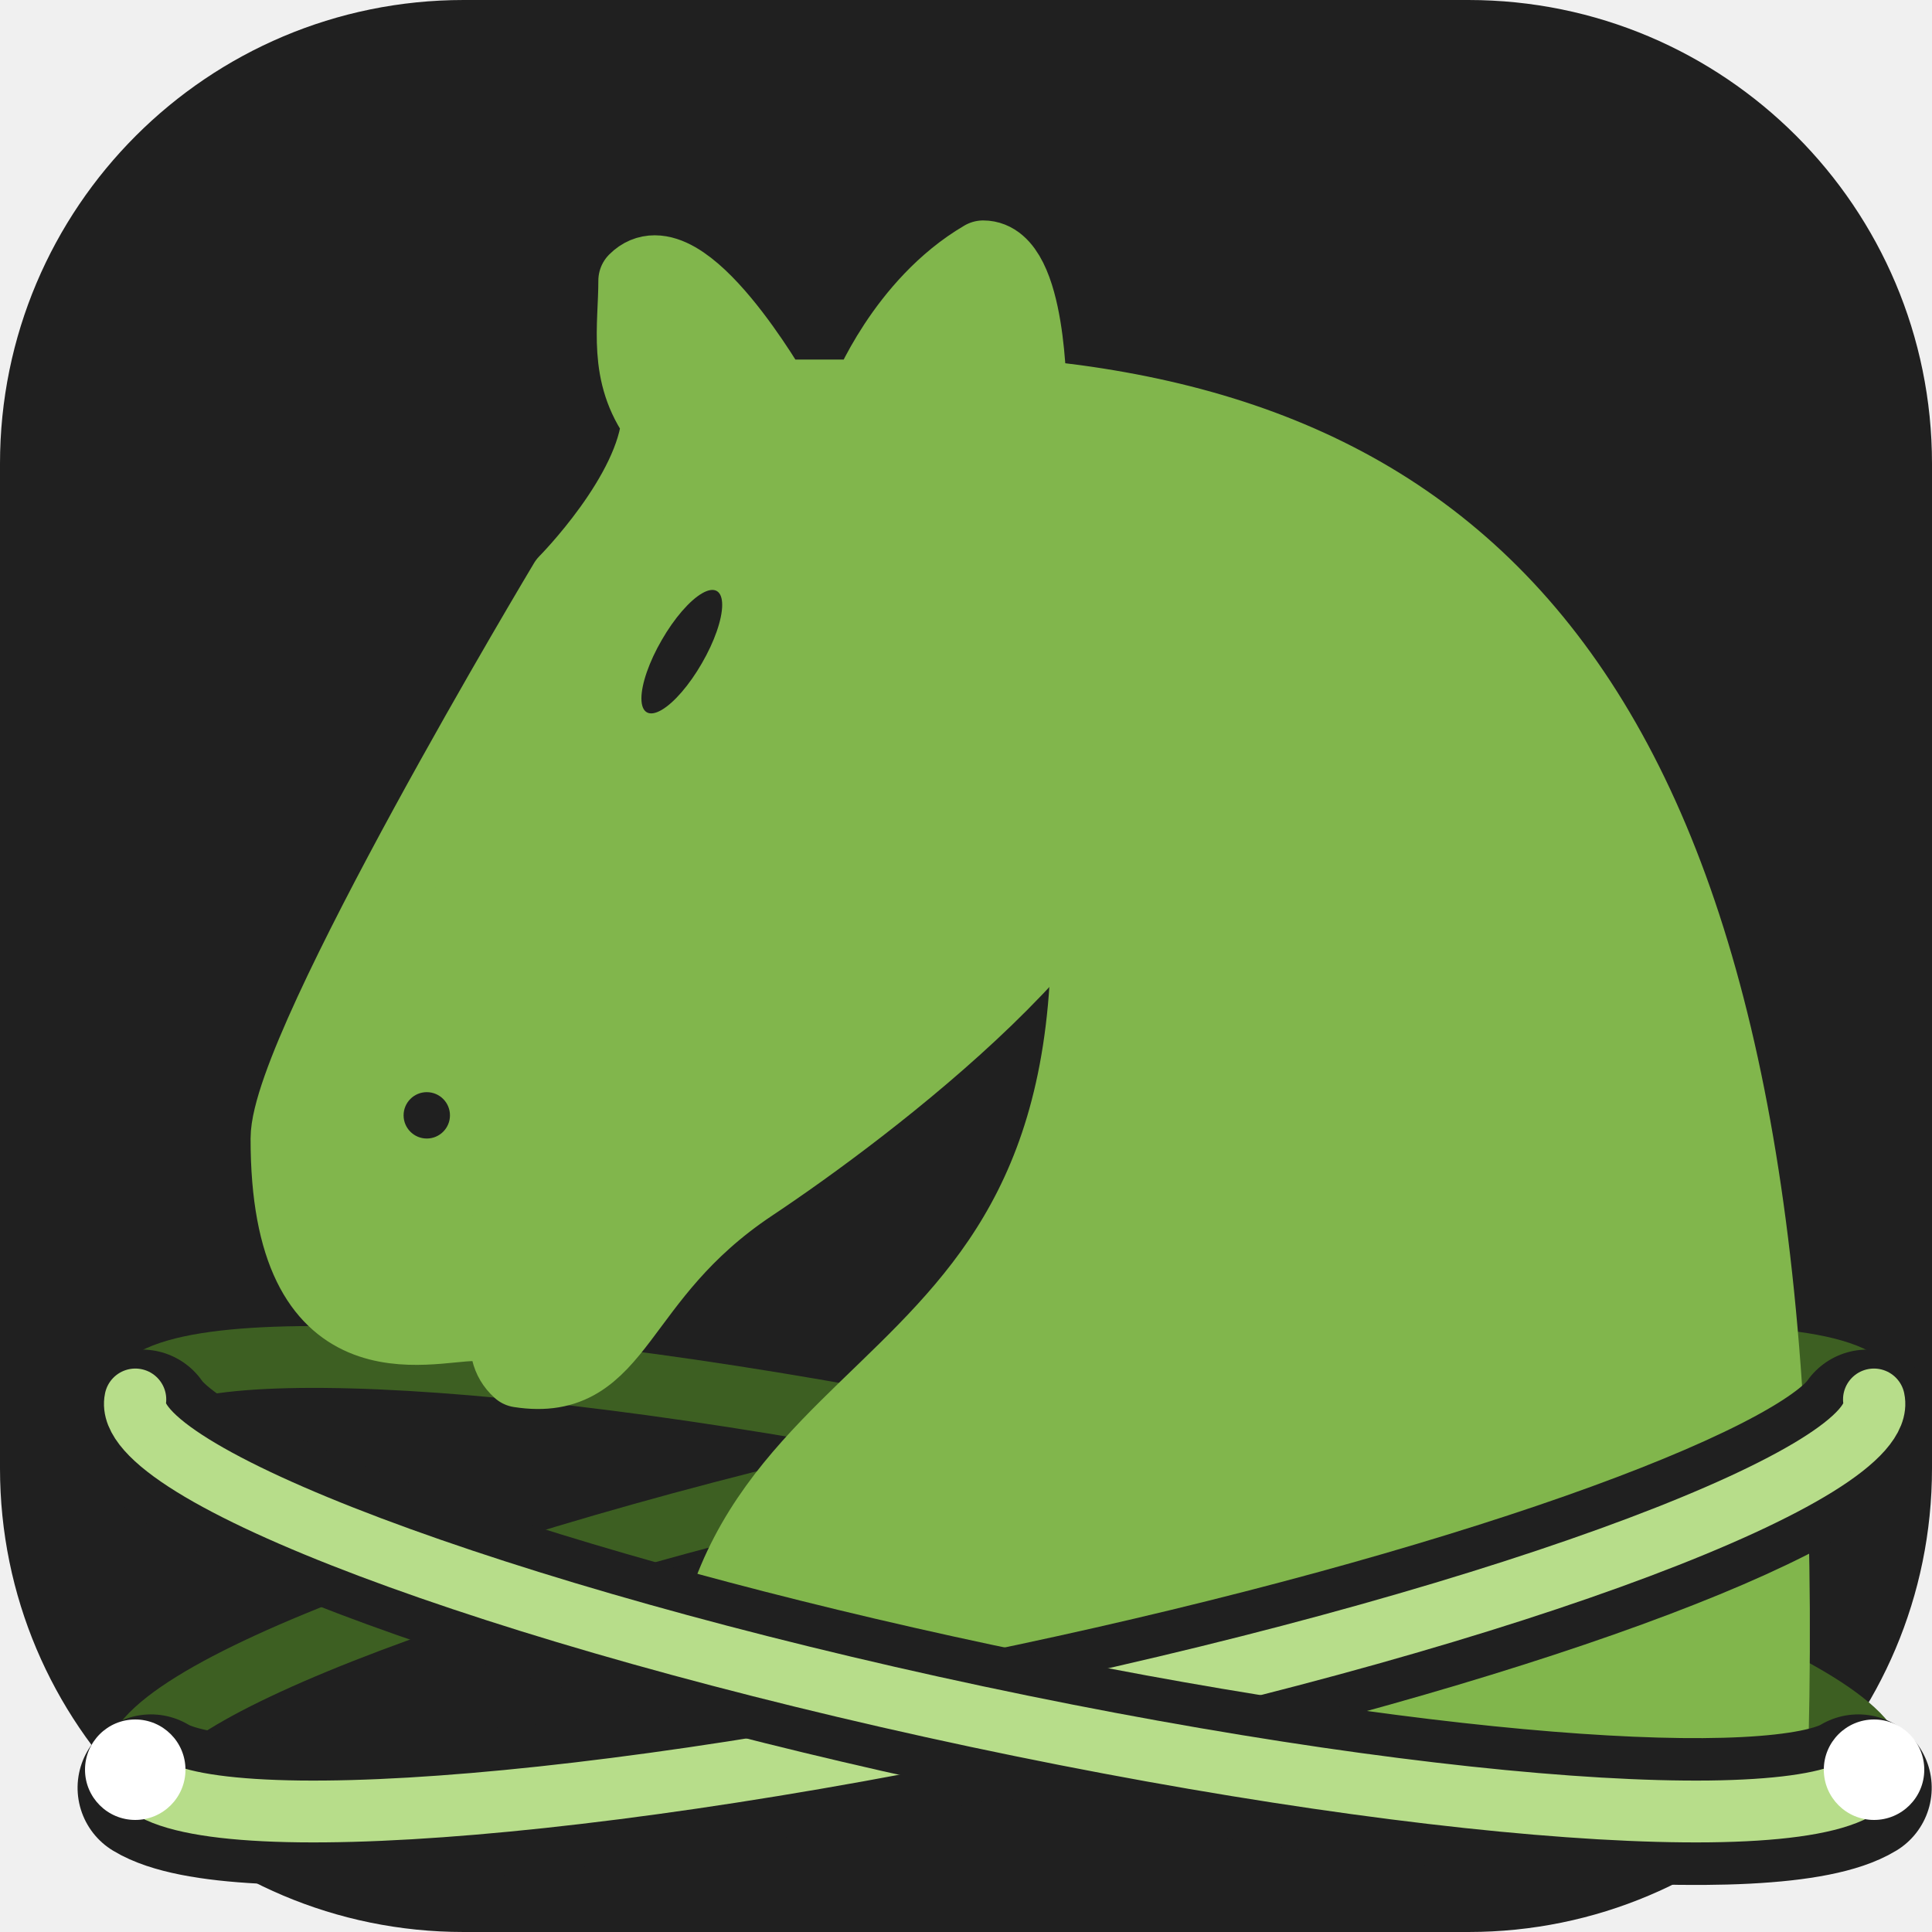
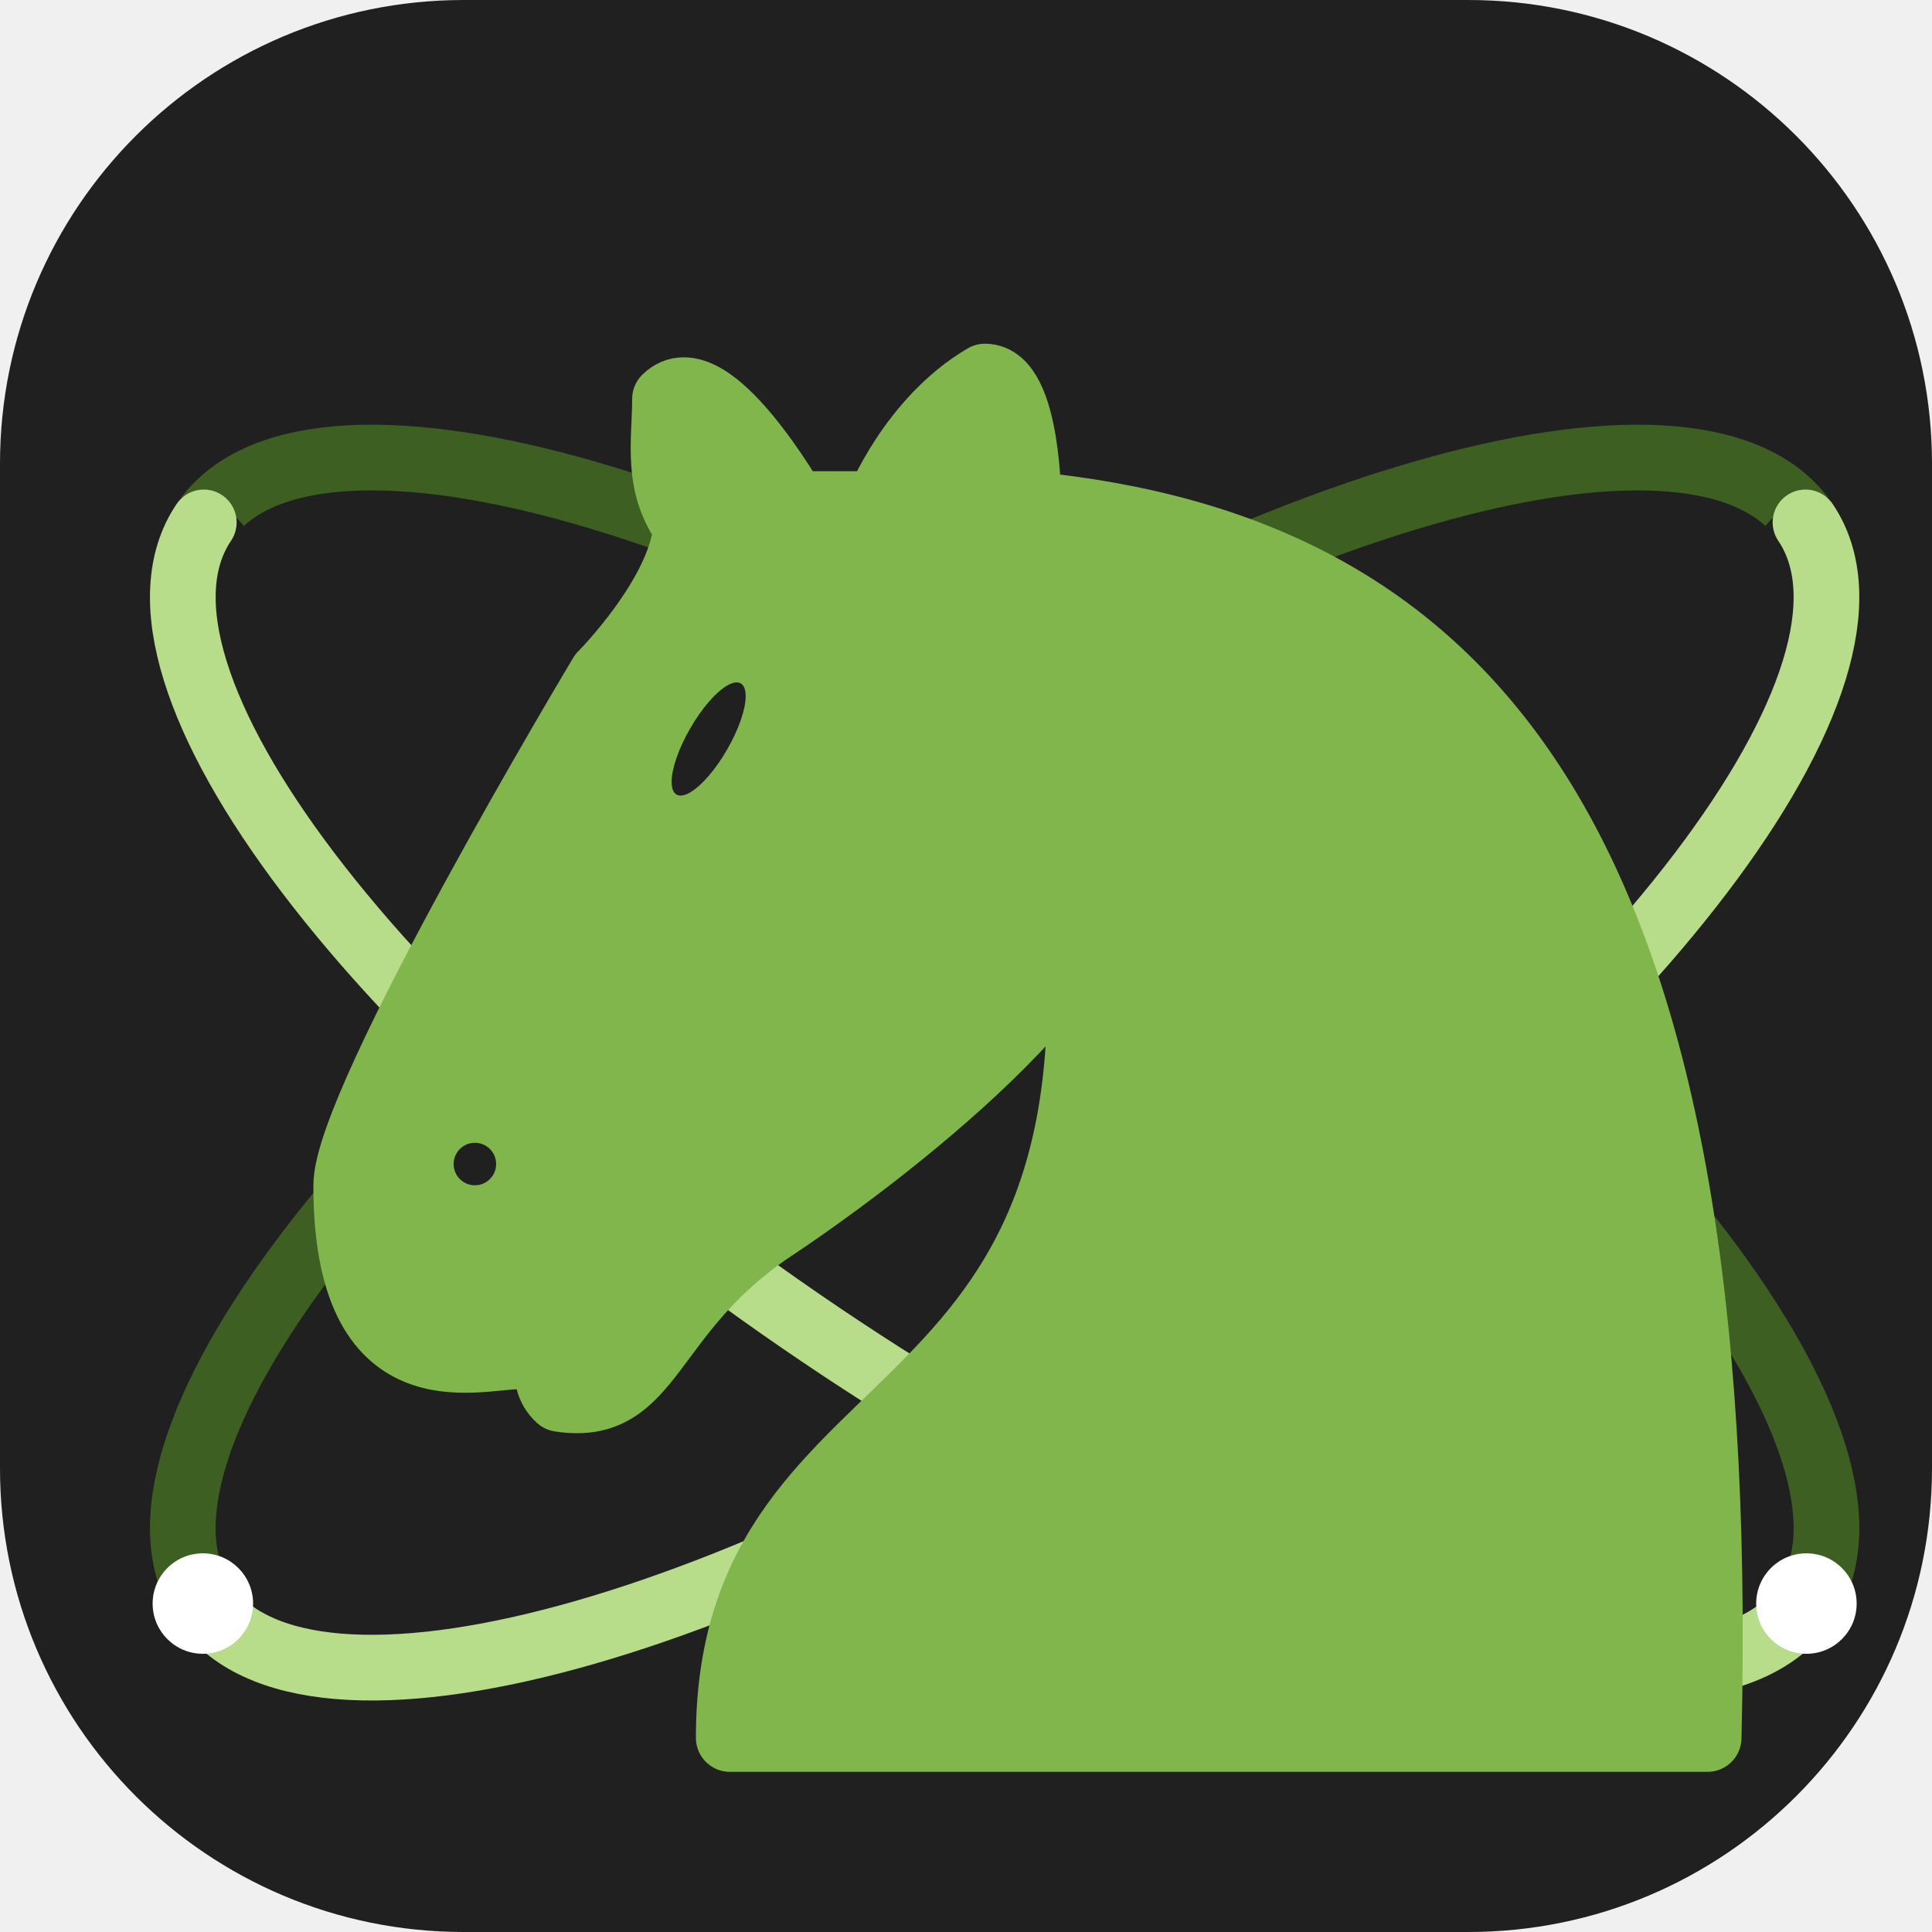
<svg xmlns="http://www.w3.org/2000/svg" viewBox="0 0 100 100">
  <rect width="100" height="100" rx="24" fill="#202020" />
-   <path d="M-46 0 A46 7 0 0 1 46 0" fill="none" stroke="#3d5f22" stroke-width="3.2" stroke-linecap="round" transform="translate(52 82) rotate(-12)" />
-   <path d="M-46 0 A46 7 0 0 1 46 0" fill="none" stroke="#3d5f22" stroke-width="3.2" stroke-linecap="round" transform="translate(52 82) rotate(12)" />
-   <g transform="translate(0.49 -3.47) scale(2.4)" fill="#81b64c" stroke="#81b64c" stroke-width="1.6" stroke-linejoin="round" stroke-linecap="round">
+   <path d="M-50 0 A50 17 0 0 1 50 0" fill="none" stroke="#3d5f22" stroke-width="3.4" stroke-linecap="round" transform="translate(52 55) rotate(-34)" />
+   <path d="M-50 0 A50 17 0 0 1 50 0" fill="none" stroke="#3d5f22" stroke-width="3.4" stroke-linecap="round" transform="translate(52 55) rotate(34)" />
+   <path d="M-49.36 2.71 A50 17 0 0 0 49.36 2.71" fill="none" stroke="#202020" stroke-width="7.8" stroke-linecap="round" transform="translate(52 55) rotate(-34)" />
+   <path d="M-50 0 A50 17 0 0 0 50 0" fill="none" stroke="#b7dd8a" stroke-width="3.4" stroke-linecap="round" transform="translate(52 55) rotate(-34)" />
+   <path d="M-49.36 2.71 A50 17 0 0 0 49.36 2.71" fill="none" stroke="#202020" stroke-width="7.8" stroke-linecap="round" transform="translate(52 55) rotate(34)" />
+   <path d="M-50 0 A50 17 0 0 0 50 0" fill="none" stroke="#b7dd8a" stroke-width="3.4" stroke-linecap="round" transform="translate(52 55) rotate(34)" />
+   <circle cx="10.5" cy="83.0" r="2.6" fill="#fff" />
+   <circle cx="93.5" cy="83.0" r="2.6" fill="#fff" />
+   <g transform="translate(4.78 4.15) scale(2.2)" fill="#81b64c" stroke="#81b64c" stroke-width="1.6" stroke-linejoin="round" stroke-linecap="round">
    <path d="M22 10c10.5 1 16.5 8 16 29H15c0-9 10-6.5 8-21" />
    <path d="M24 18c.38 2.91-5.55 7.37-8 9-3 2-2.82 4.34-5 4-1.042-.94 1.41-3.04 0-3-1 0 .19 1.23-1 2-1 0-4.003 1-4-4 0-2 6-12 6-12s1.89-1.9 2-3.5c-.73-.994-.5-2-.5-3 1-1 3 2.5 3 2.5h2s.78-1.992 2.5-3c1 0 1 3 1 3" />
  </g>
-   <g transform="translate(0.49 -3.47) scale(2.4)" fill="#202020">
+   <g transform="translate(4.78 4.15) scale(2.2)" fill="#202020">
    <path d="M9.5 25.5a.5.5 0 1 1-1 0 .5.5 0 1 1 1 0m5.433-9.75a.5 1.5 30 1 1-.866-.5.5 1.5 30 1 1 .866.5" />
  </g>
-   <path d="M-45.41 1.12 A46 7 0 0 0 45.41 1.12" fill="none" stroke="#202020" stroke-width="7.6" stroke-linecap="round" transform="translate(52 82) rotate(-12)" />
-   <path d="M-46 0 A46 7 0 0 0 46 0" fill="none" stroke="#b7dd8a" stroke-width="3.2" stroke-linecap="round" transform="translate(52 82) rotate(-12)" />
-   <path d="M-45.41 1.12 A46 7 0 0 0 45.41 1.12" fill="none" stroke="#202020" stroke-width="7.6" stroke-linecap="round" transform="translate(52 82) rotate(12)" />
-   <path d="M-46 0 A46 7 0 0 0 46 0" fill="none" stroke="#b7dd8a" stroke-width="3.2" stroke-linecap="round" transform="translate(52 82) rotate(12)" />
-   <circle cx="7.0" cy="91.6" r="2.6" fill="#fff" />
-   <circle cx="97.0" cy="91.6" r="2.6" fill="#fff" />
</svg>
